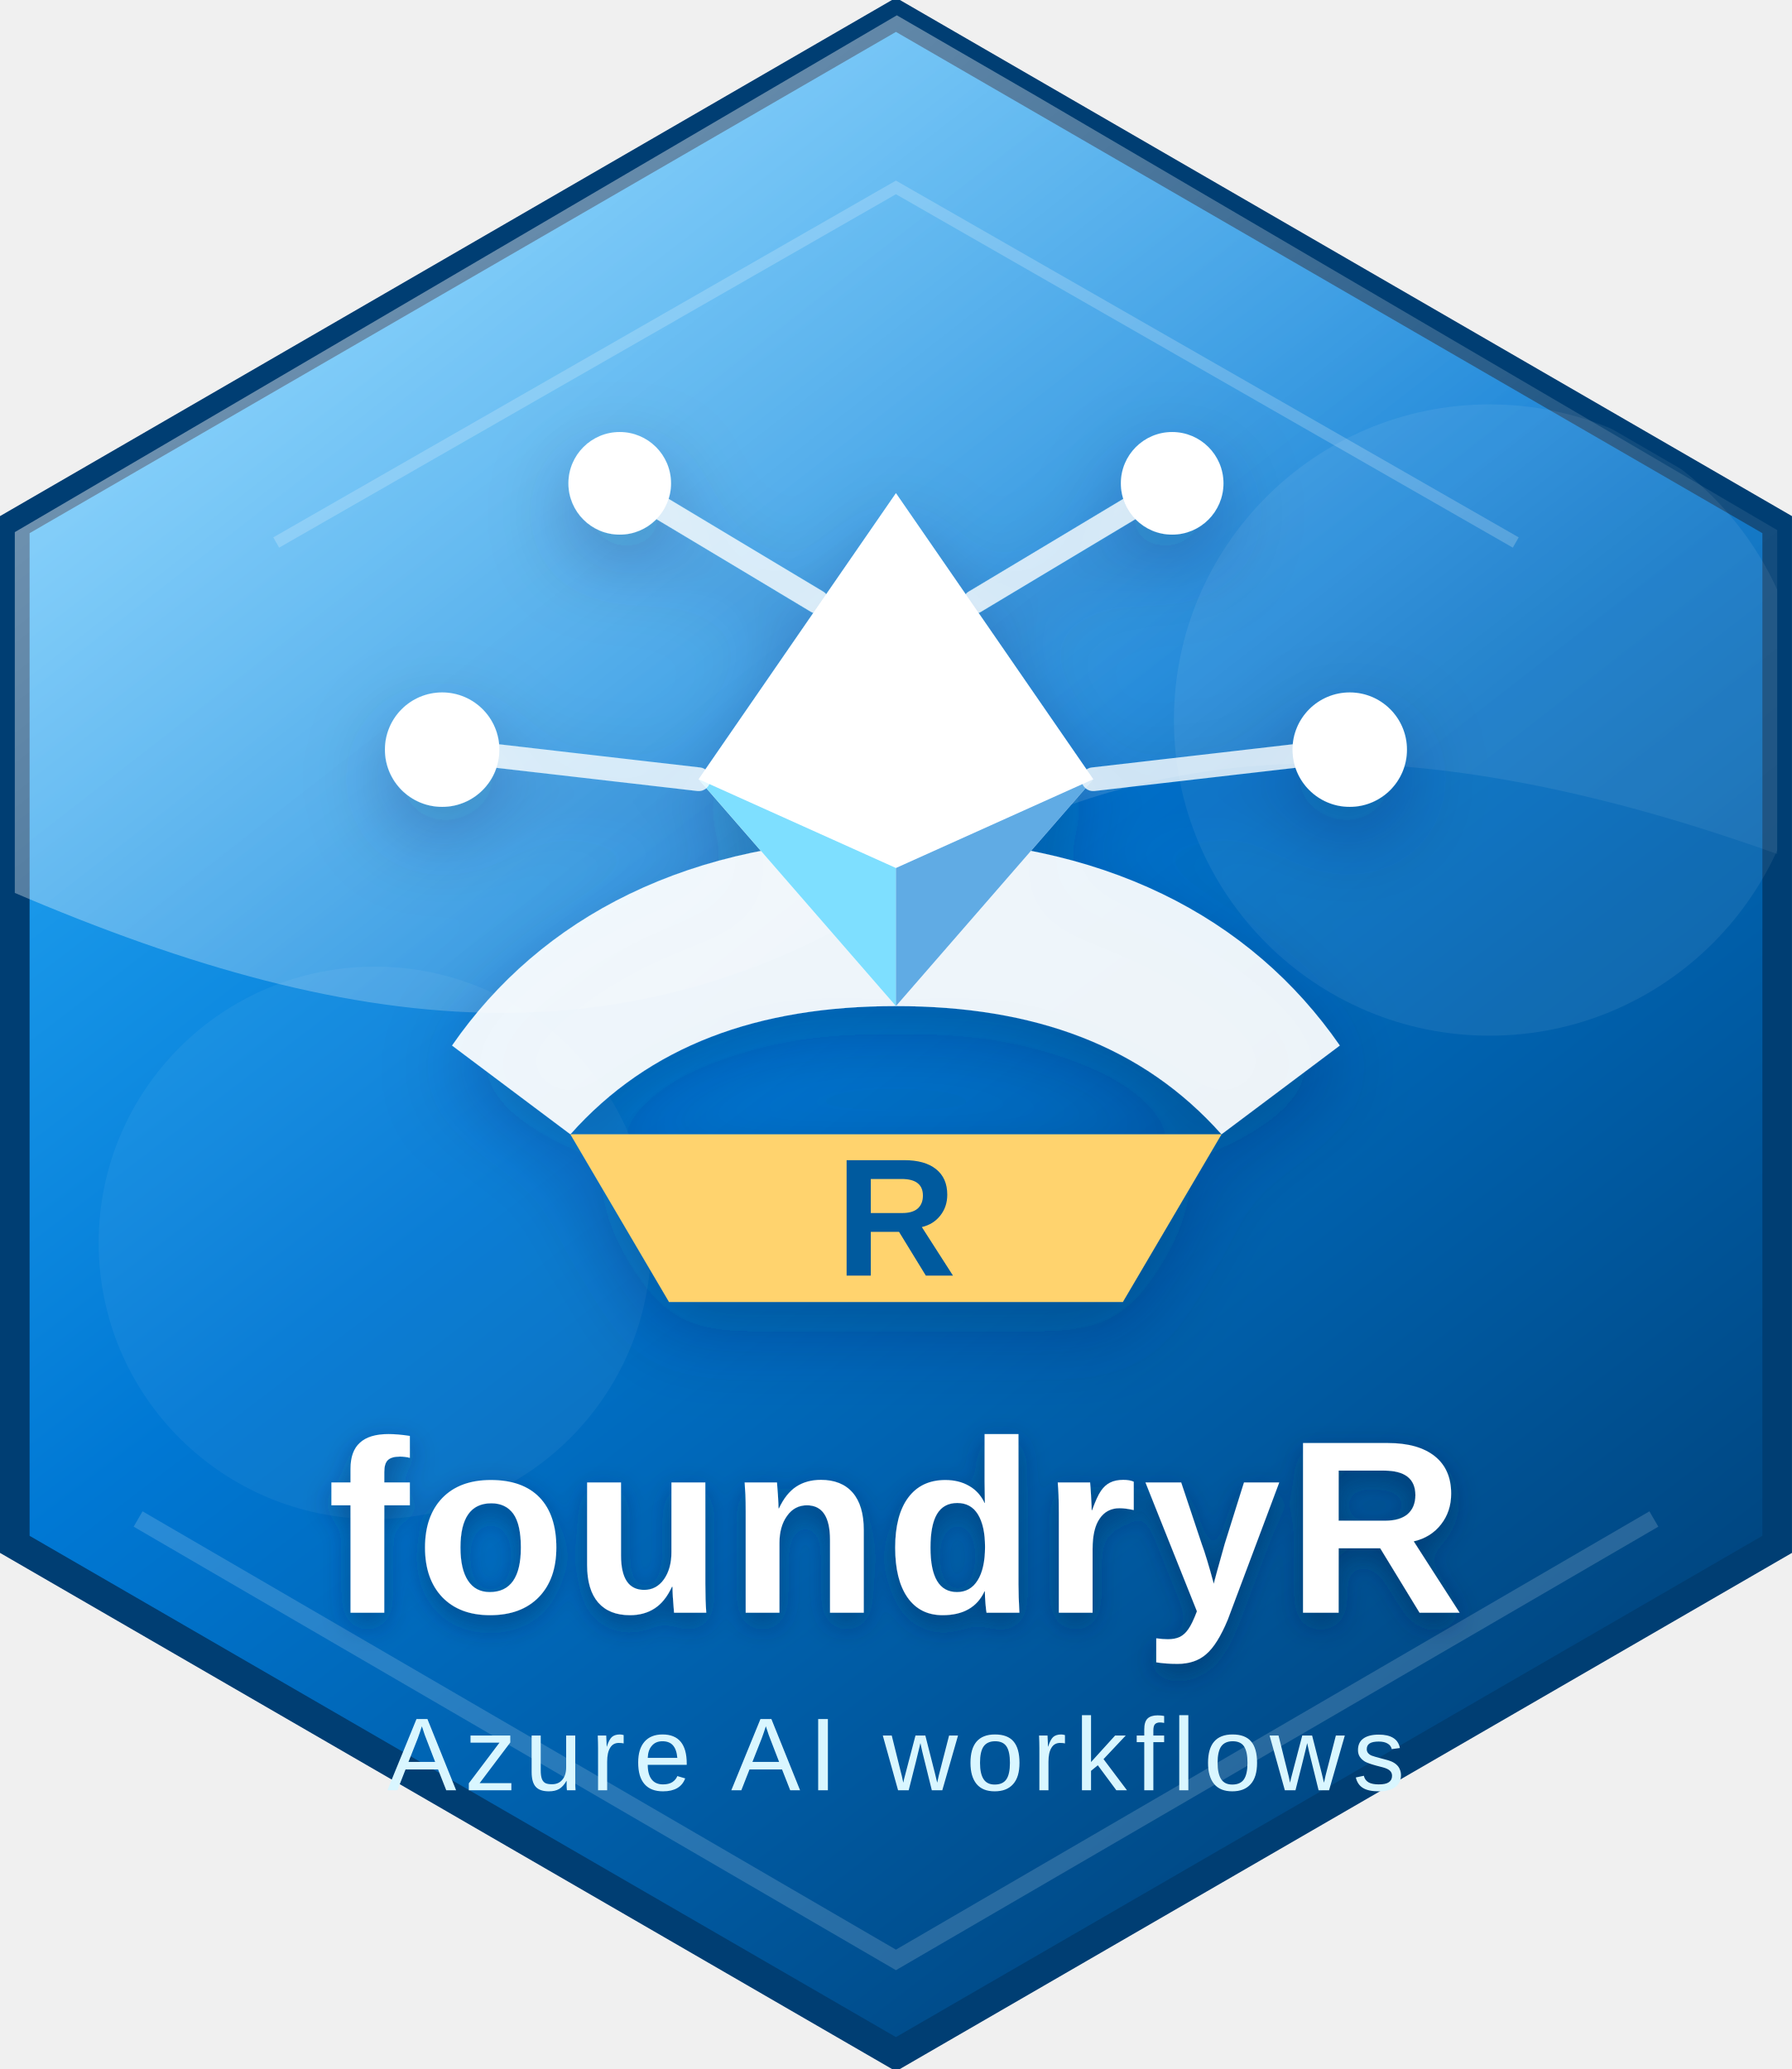
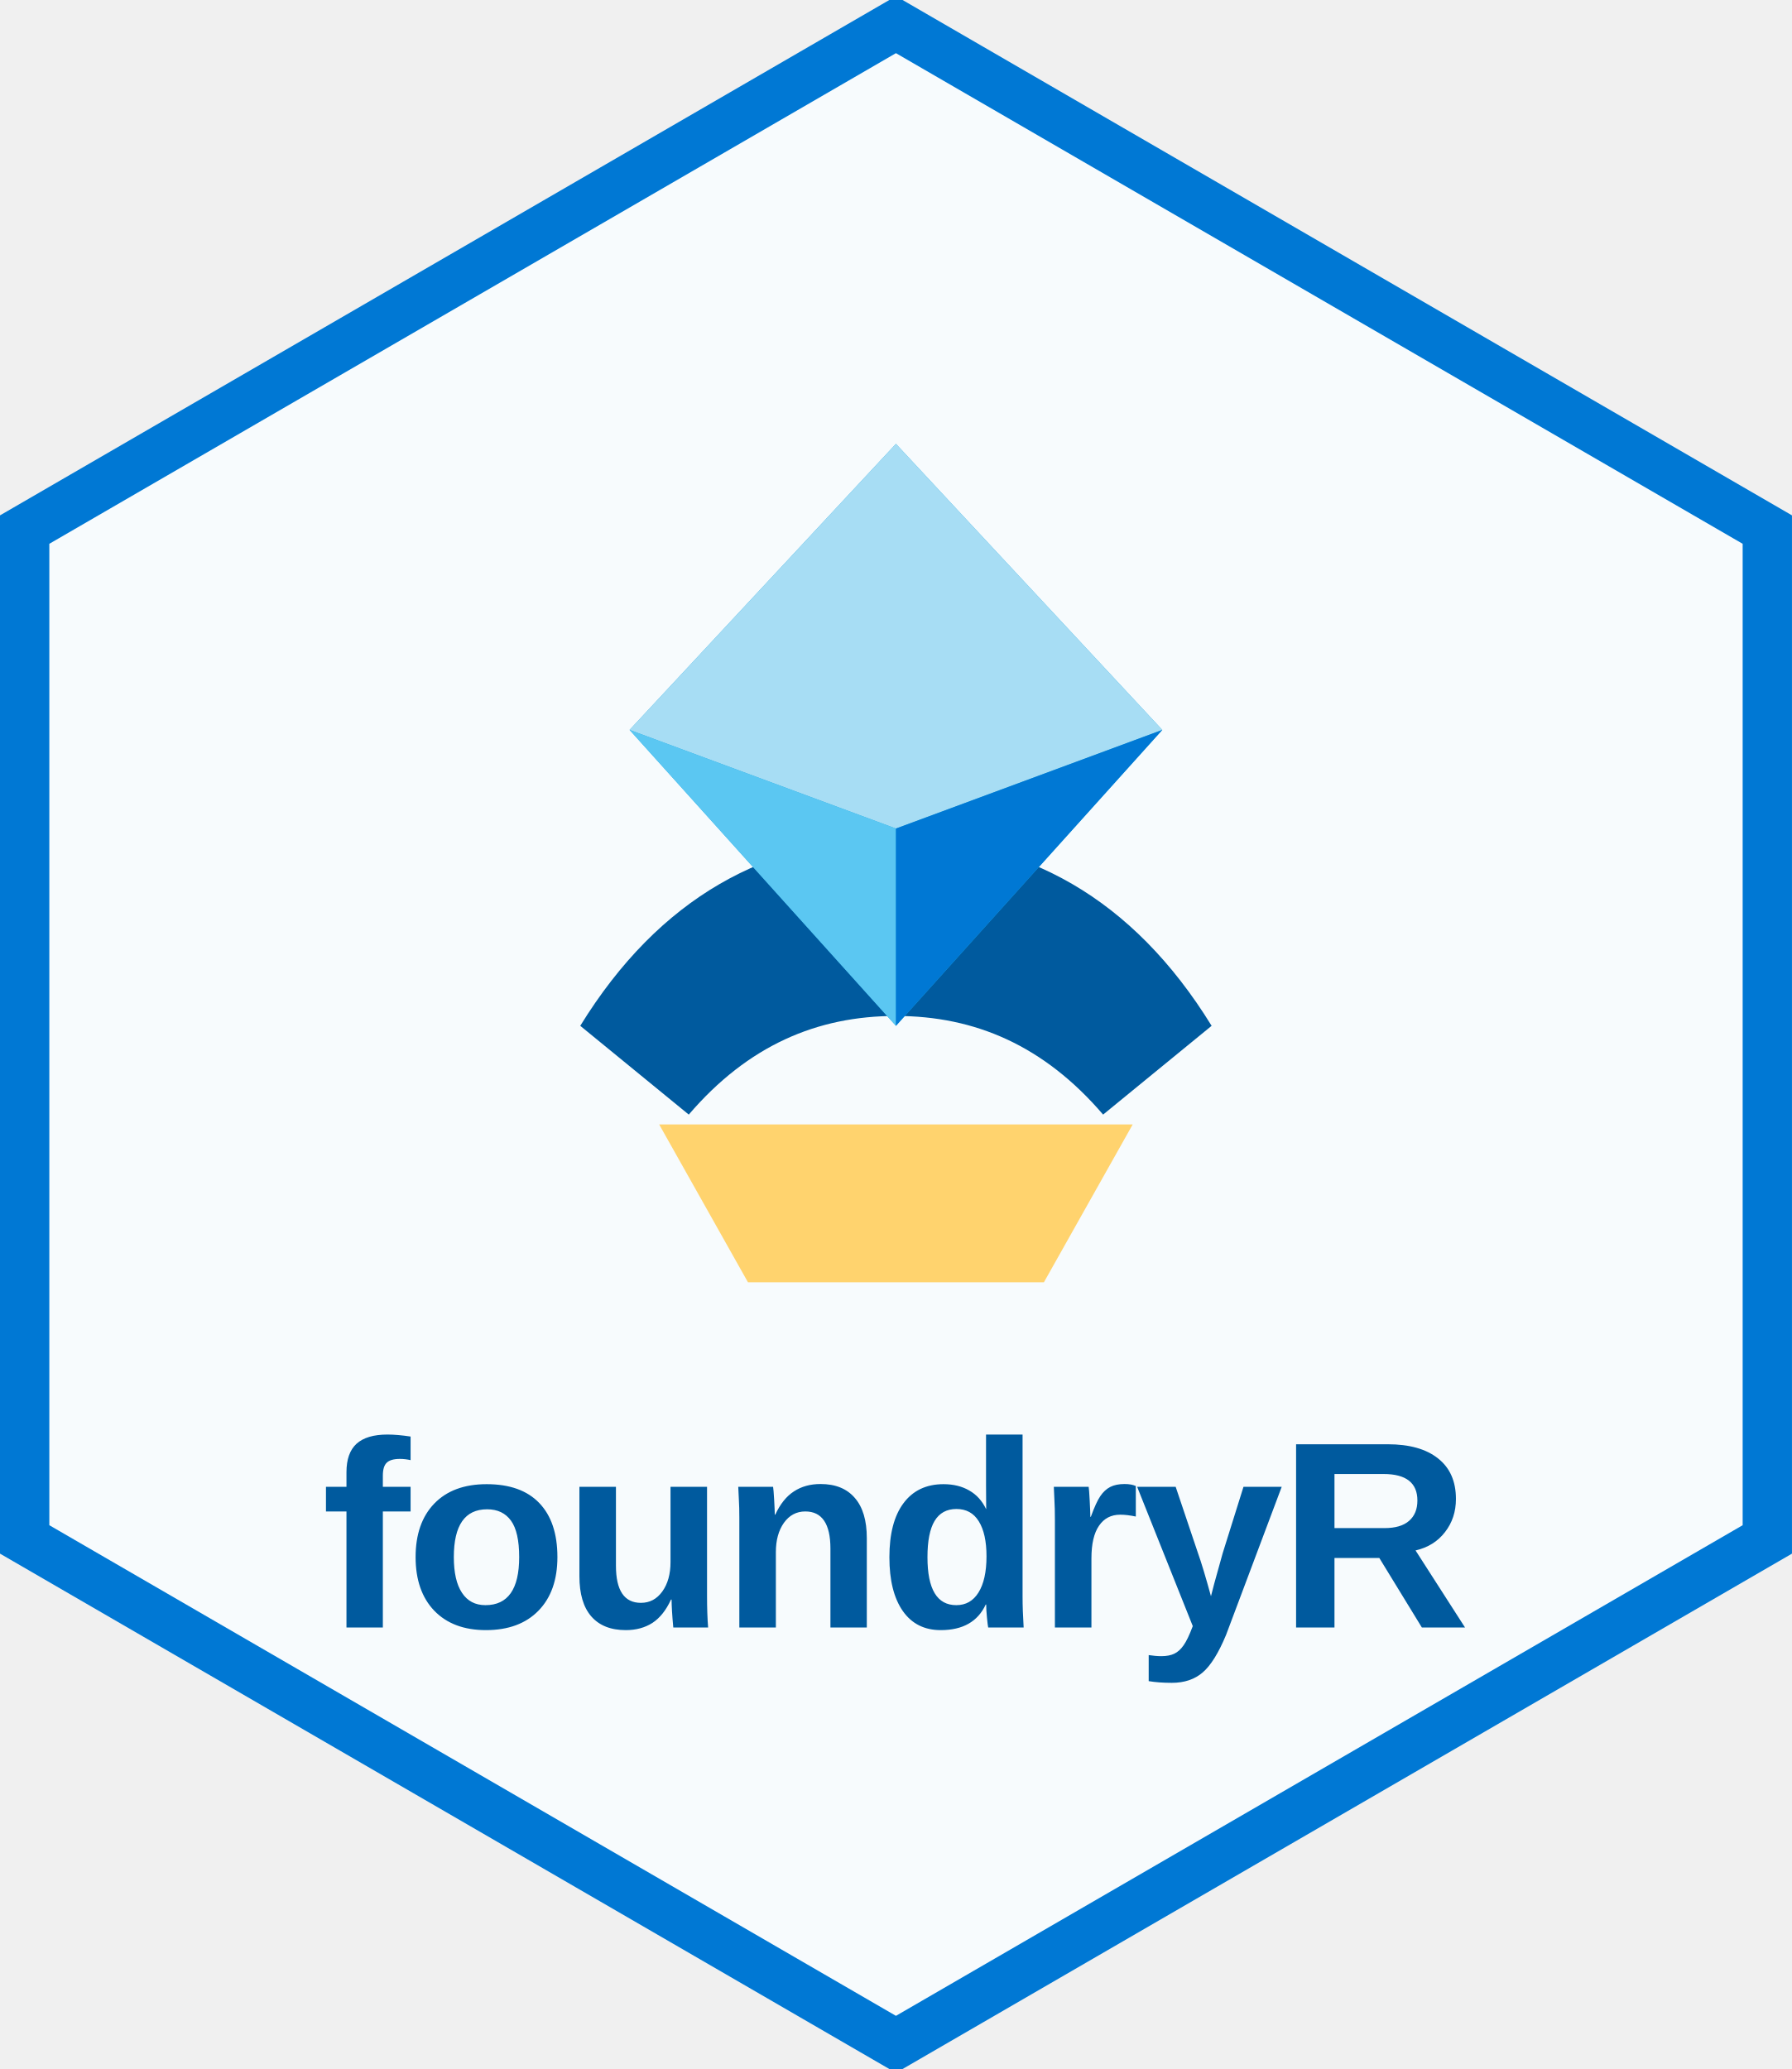
<svg xmlns="http://www.w3.org/2000/svg" viewBox="0 0 181.65 209.76" width="181.65" height="209.76" role="img" aria-labelledby="title desc">
-   <defs>
-     <clipPath id="hex-clip">
-       <polygon points="90.82,1.5 180.15,53.19 180.15,156.57 90.82,208.26 1.5,156.57 1.5,53.19" />
-     </clipPath>
-     <linearGradient id="hex-bg" x1="20" y1="12" x2="160" y2="195" gradientUnits="userSpaceOnUse">
-       <stop offset="0" stop-color="#33B8FF" />
-       <stop offset="0.45" stop-color="#0078D4" />
-       <stop offset="1" stop-color="#003E73" />
-     </linearGradient>
-     <linearGradient id="facet" x1="26" y1="22" x2="156" y2="188" gradientUnits="userSpaceOnUse">
-       <stop offset="0" stop-color="#FFFFFF" stop-opacity="0.46" />
-       <stop offset="0.55" stop-color="#FFFFFF" stop-opacity="0.08" />
-       <stop offset="1" stop-color="#FFFFFF" stop-opacity="0" />
-     </linearGradient>
-     <linearGradient id="forge-core" x1="58" y1="59" x2="123" y2="130" gradientUnits="userSpaceOnUse">
-       <stop offset="0" stop-color="#FFFFFF" />
-       <stop offset="0.58" stop-color="#D9F6FF" />
-       <stop offset="1" stop-color="#75DFFF" />
-     </linearGradient>
-     <linearGradient id="spark" x1="64" y1="112" x2="116" y2="137" gradientUnits="userSpaceOnUse">
-       <stop offset="0" stop-color="#FFD36E" />
-       <stop offset="1" stop-color="#FF8C42" />
-     </linearGradient>
-     <filter id="soft-shadow" x="-25%" y="-25%" width="150%" height="150%">
-       <feDropShadow dx="0" dy="3" stdDeviation="4" flood-color="#002A4D" flood-opacity="0.28" />
-     </filter>
-     <filter id="label-shadow" x="-20%" y="-20%" width="140%" height="140%">
-       <feDropShadow dx="0" dy="1" stdDeviation="1.4" flood-color="#002A4D" flood-opacity="0.4" />
-     </filter>
-   </defs>
-   <polygon points="90.82,1.5 180.15,53.19 180.15,156.57 90.82,208.26 1.5,156.57 1.5,53.19" fill="url(#hex-bg)" stroke="#003E73" stroke-width="3" />
-   <g clip-path="url(#hex-clip)">
-     <path d="M-2 56L91 1.5L184 56V88C147 74 117 73 92 90C63 109 34 105 -2 89Z" fill="url(#facet)" />
-     <path d="M14 154L90.82 198.7L167.65 154" fill="none" stroke="#FFFFFF" stroke-opacity="0.16" stroke-width="1.8" />
-     <path d="M28 55L90.82 19L153.65 55" fill="none" stroke="#FFFFFF" stroke-opacity="0.2" stroke-width="1.2" />
-     <circle cx="151" cy="73" r="32" fill="#FFFFFF" opacity="0.07" />
-     <circle cx="38" cy="126" r="28" fill="#FFFFFF" opacity="0.05" />
+   <polygon points="90.82,2.5 179.15,53.69 179.15,156.07 90.82,207.26 2.5,156.07 2.5,53.69" fill="#F7FBFD" stroke="#0078D4" stroke-width="5" />
+   <g transform="translate(90.82 79)">
+     <path d="M-32 25C-24 12 -13 6 0 6S24 12 32 25L21 34C15 27 8 24 0 24S-15 27 -21 34Z" fill="#005A9E" />
+     <path d="M-24 35H24L15 51H-15Z" fill="#FFD36E" />
+     <path d="M0 -34L27 -5L0 25L-27 -5Z" fill="#23A7E0" />
+     <path d="M0 -34L27 -5L0 5L-27 -5Z" fill="#A7DDF4" />
+     <path d="M-27 -5L0 5V25Z" fill="#5BC7F2" />
+     <path d="M27 -5L0 5V25Z" fill="#0078D4" />
  </g>
-   <g transform="translate(90.82 84)" filter="url(#soft-shadow)">
-     <path d="M-45 22C-36 9 -21 1 0 1S36 9 45 22L33 31C25 22 14 18 0 18S-25 22 -33 31Z" fill="#FFFFFF" opacity="0.92" />
-     <path d="M-33 31H33L23 48H-23Z" fill="url(#spark)" />
-     <text x="0" y="40.5" font-family="Segoe UI, Aptos, Calibri, Arial, sans-serif" font-size="17" font-weight="800" fill="#005A9E" text-anchor="middle" dominant-baseline="middle">R</text>
-     <path d="M-20 -5L0 -34L20 -5L0 18Z" fill="url(#forge-core)" />
-     <path d="M0 -34L20 -5L0 4L-20 -5Z" fill="#FFFFFF" opacity="0.38" />
-     <path d="M-20 -5L0 4V18Z" fill="#62D8FF" opacity="0.82" />
-     <path d="M20 -5L0 4V18Z" fill="#0078D4" opacity="0.62" />
-     <g fill="none" stroke="#FFFFFF" stroke-linecap="round" stroke-width="2.4" opacity="0.78">
-       <path d="M-46 -8L-20 -5" />
-       <path d="M46 -8L20 -5" />
-       <path d="M-28 -35L-8 -23" />
-       <path d="M28 -35L8 -23" />
-     </g>
-     <g fill="#FFFFFF">
-       <circle cx="-46" cy="-8" r="5.8" />
-       <circle cx="46" cy="-8" r="5.8" />
-       <circle cx="-28" cy="-35" r="5.2" />
-       <circle cx="28" cy="-35" r="5.2" />
-     </g>
-   </g>
-   <text x="90.82" y="163.5" font-family="Segoe UI, Aptos, Calibri, Arial, sans-serif" font-size="25" font-weight="750" fill="#FFFFFF" text-anchor="middle" letter-spacing="0.6" filter="url(#label-shadow)">foundryR</text>
-   <text x="90.82" y="181.5" font-family="Segoe UI, Aptos, Calibri, Arial, sans-serif" font-size="10.5" font-weight="500" fill="#D9F6FF" text-anchor="middle" letter-spacing="0.85">Azure AI workflows</text>
+   <text x="90.82" y="165" font-family="Segoe UI, Aptos, Calibri, Arial, sans-serif" font-size="27" font-weight="700" fill="#005A9E" text-anchor="middle" letter-spacing="-0.5">foundryR</text>
</svg>
